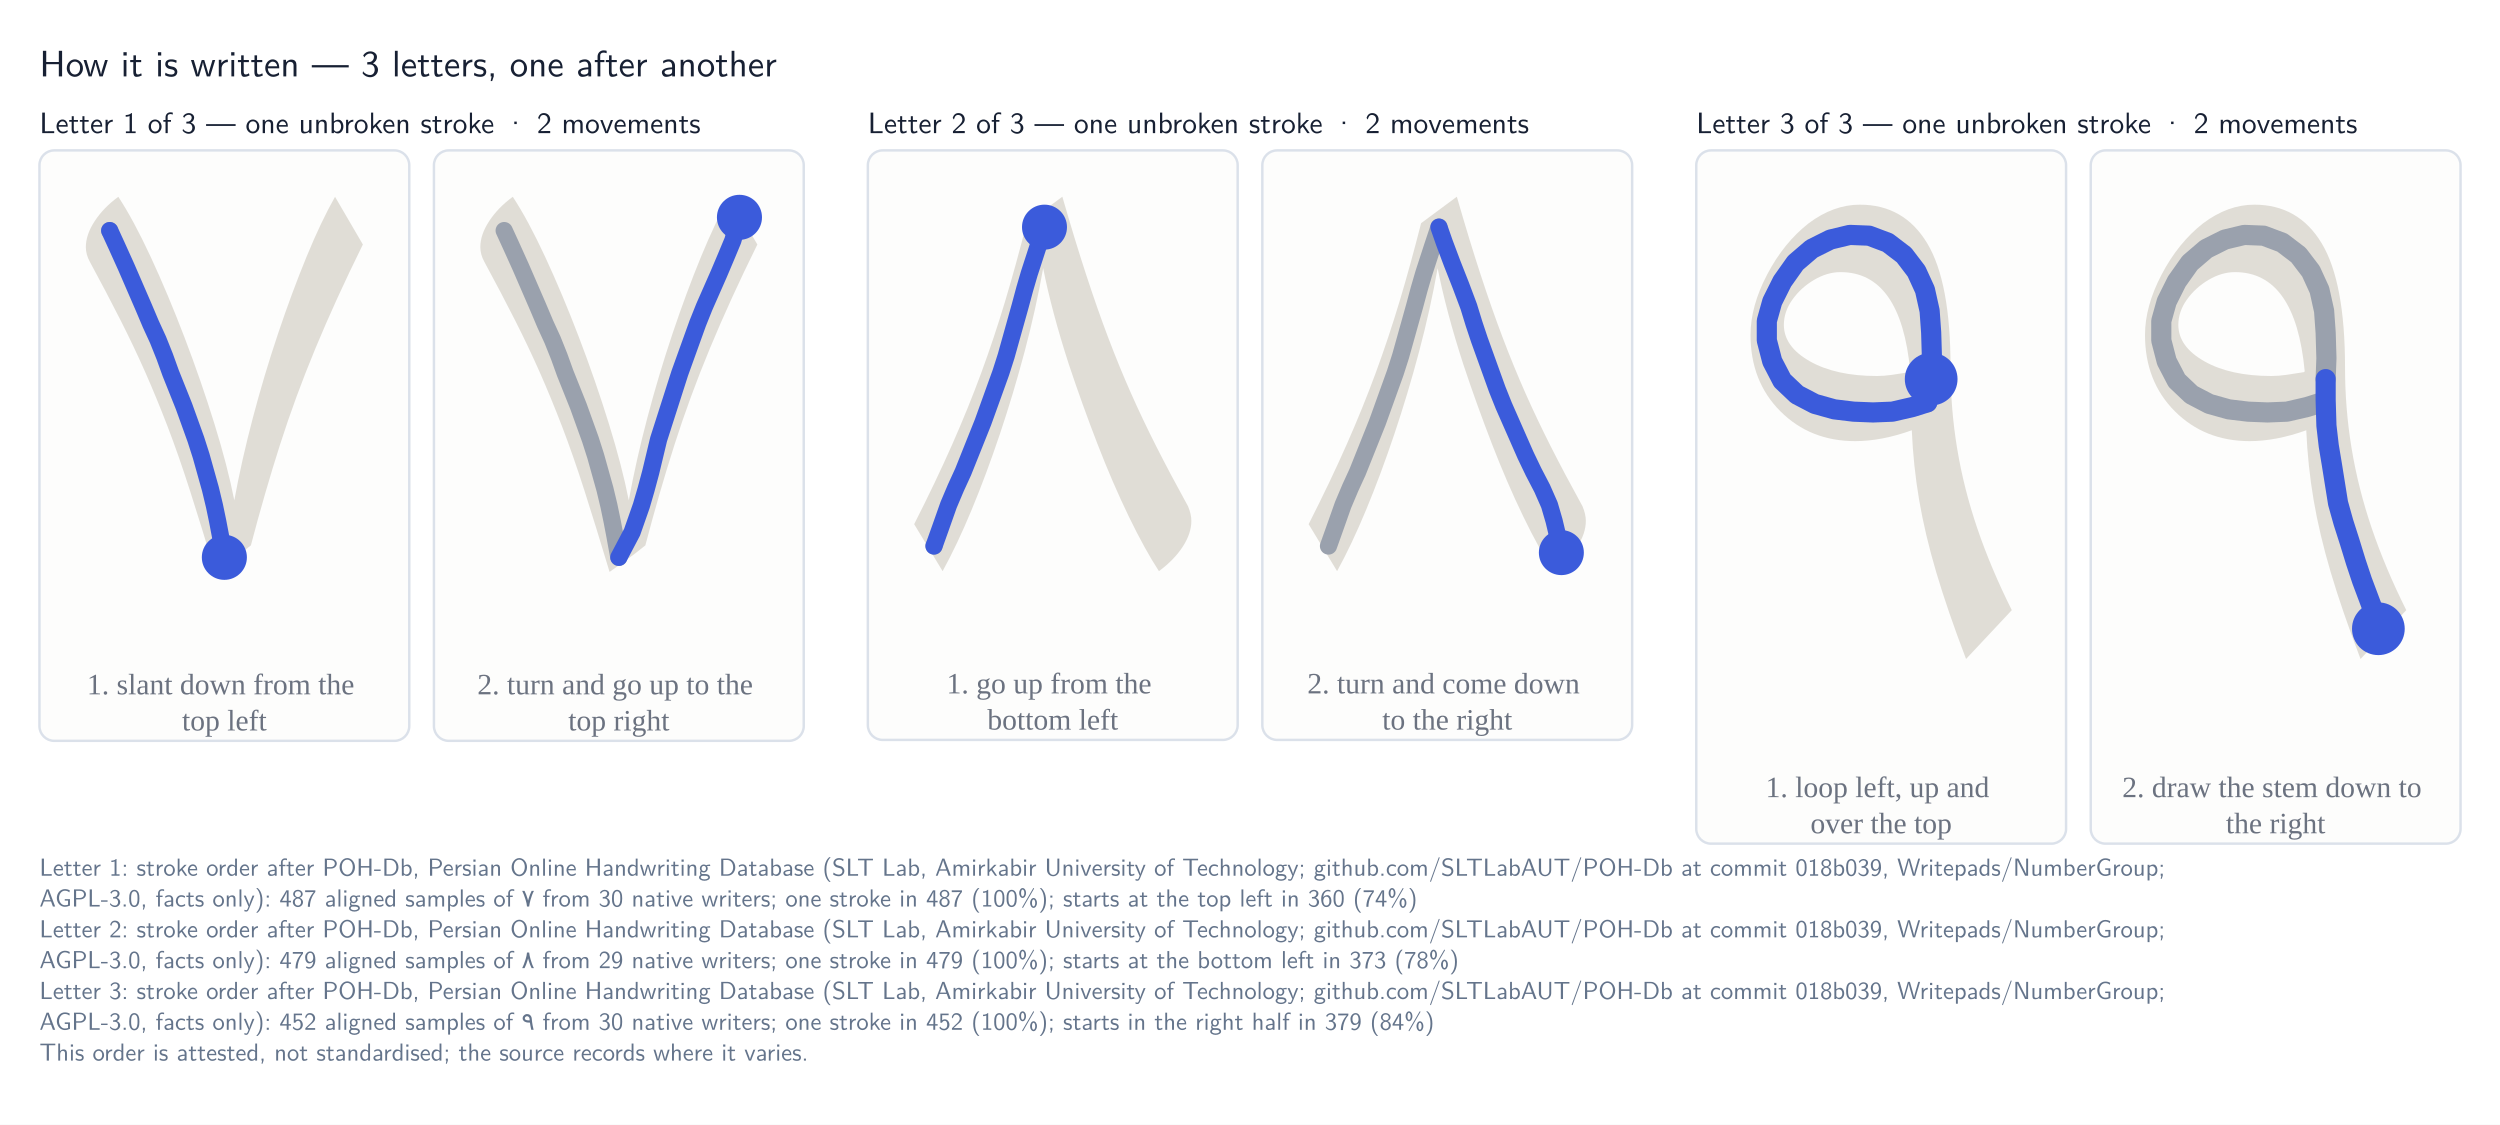
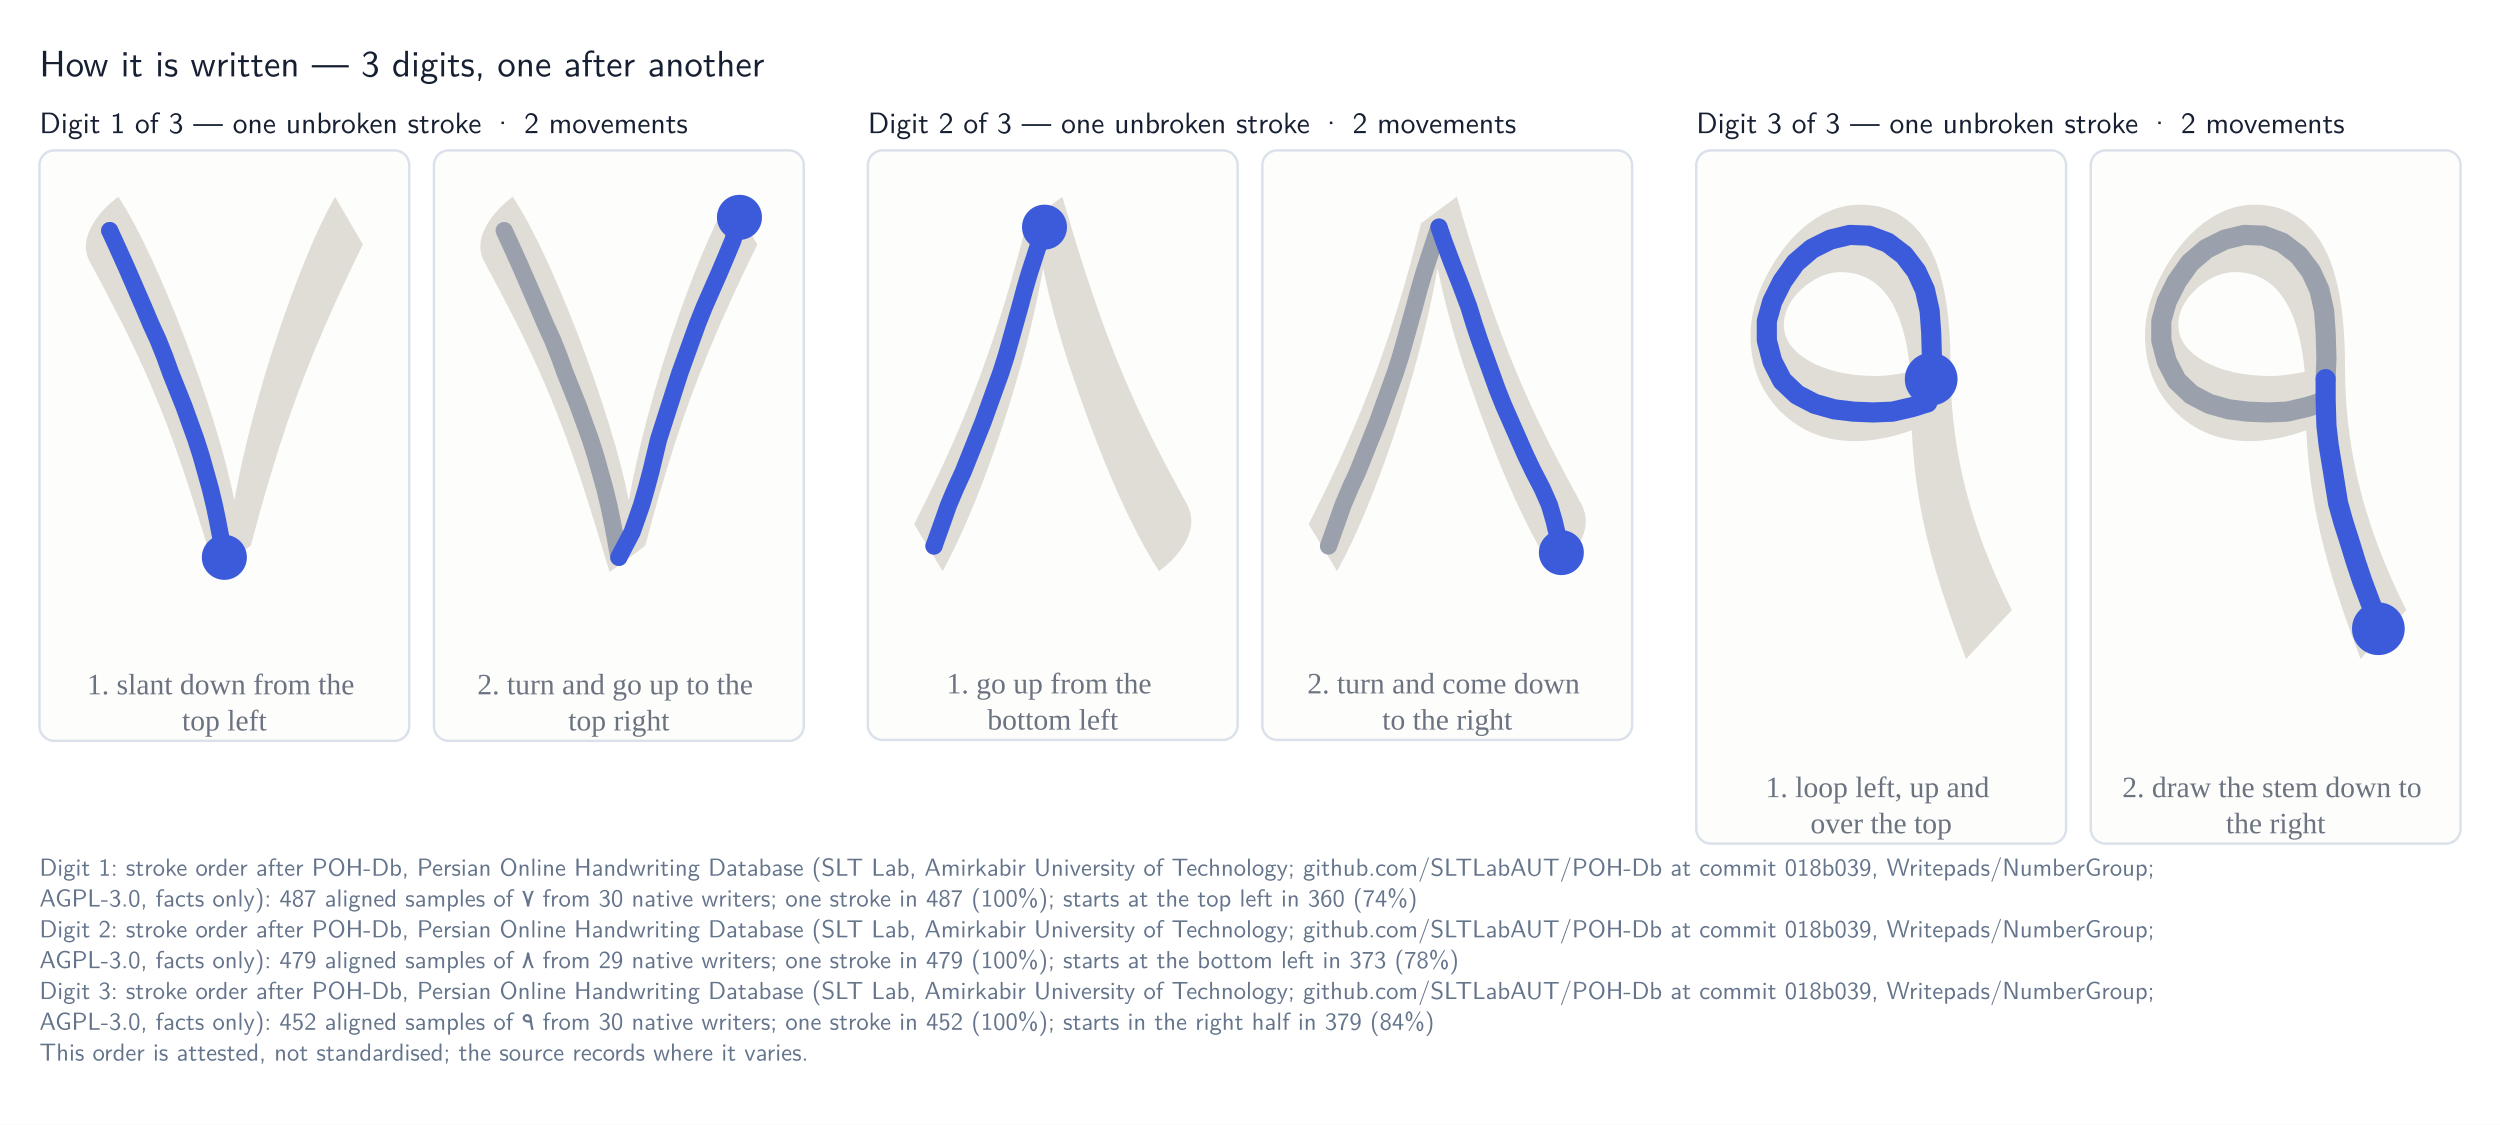
- <svg xmlns="http://www.w3.org/2000/svg" width="1014" height="456.19" viewBox="0 0 1014 456.19" role="img" aria-label="How to write ۷ ۸ ۹: 3 letters, ۷, ۸, ۹, one after another">
+ <svg xmlns="http://www.w3.org/2000/svg" width="1014" height="456.19" viewBox="0 0 1014 456.19" role="img" aria-label="How to write ۷ ۸ ۹: 3 digits, ۷, ۸, ۹, one after another">
  <rect x="0" y="0" width="1014" height="456.19" fill="#ffffff" />
-   <text x="16" y="31" font-family="Latin Modern Sans, sans-serif" font-size="15" fill="#172033">How it is written — 3 letters, one after another</text>
-   <text x="16" y="54" font-family="Latin Modern Sans, sans-serif" font-size="12" fill="#172033">Letter 1 of 3 — one unbroken stroke · 2 movements</text>
+   <text x="16" y="31" font-family="Latin Modern Sans, sans-serif" font-size="15" fill="#172033">How it is written — 3 digits, one after another</text>
+   <text x="16" y="54" font-family="Latin Modern Sans, sans-serif" font-size="12" fill="#172033">Digit 1 of 3 — one unbroken stroke · 2 movements</text>
  <rect x="16" y="61" width="150" height="239.49" rx="6" fill="#fdfdfc" stroke="#dbe1ea" stroke-width="1" />
  <svg x="16" y="61" width="150" height="239.49" viewBox="-61 -636 558 890.9" preserveAspectRatio="xMidYMid meet" overflow="hidden">
    <g transform="scale(1,-1)">
      <path class="ductus__glyph" d="M204 0Q183 70 166 123Q149 176 132.5 219Q116 262 99 300.5Q82 339 61.5 379.5Q41 420 15 468Q9 479 9 490Q9 509 22.5 529.5Q36 550 58 566Q81 531 107 475Q133 419 158 353.5Q183 288 203 223.5Q223 159 233 108Q244 168 261 232.5Q278 297 299 359.5Q320 422 342 475.5Q364 529 385 566L427 494Q386 411 355.5 337.5Q325 264 302 192Q279 120 258 40Q242 27 228.5 17.5Q215 8 204 0Z" fill="#e0ddd6" fill-rule="nonzero" />
      <path class="ductus__done" d="M45 515 L45 515" fill="none" stroke="#9aa1ad" stroke-width="26" stroke-linecap="round" stroke-linejoin="round" />
      <path class="ductus__pen" d="M45 515 L56 491 L70 460 L83 430 L96 400 L107 374 L118 350 L128 325 L137 300 L147 275 L157 250 L166 225 L175 200 L183 175 L190 150 L197 125 L203 100 L208 76 L212 55 L218 22" fill="none" stroke="#3b5bdb" stroke-width="26" stroke-linecap="round" stroke-linejoin="round" />
      <circle class="ductus__tip" cx="218" cy="22" r="34" fill="#3b5bdb" />
    </g>
    <text class="ductus__caption" x="218" y="184.7" text-anchor="middle" font-size="44.7" fill="#6b7280">
      <tspan x="218" y="184.7">1. slant down from the</tspan>
      <tspan x="218" y="239.2">top left</tspan>
    </text>
  </svg>
  <rect x="176" y="61" width="150" height="239.49" rx="6" fill="#fdfdfc" stroke="#dbe1ea" stroke-width="1" />
  <svg x="176" y="61" width="150" height="239.49" viewBox="-61 -636 558 890.9" preserveAspectRatio="xMidYMid meet" overflow="hidden">
    <g transform="scale(1,-1)">
      <path class="ductus__glyph" d="M204 0Q183 70 166 123Q149 176 132.5 219Q116 262 99 300.5Q82 339 61.5 379.5Q41 420 15 468Q9 479 9 490Q9 509 22.5 529.5Q36 550 58 566Q81 531 107 475Q133 419 158 353.5Q183 288 203 223.5Q223 159 233 108Q244 168 261 232.5Q278 297 299 359.5Q320 422 342 475.5Q364 529 385 566L427 494Q386 411 355.5 337.5Q325 264 302 192Q279 120 258 40Q242 27 228.5 17.5Q215 8 204 0Z" fill="#e0ddd6" fill-rule="nonzero" />
      <path class="ductus__done" d="M45 515 L56 491 L70 460 L83 430 L96 400 L107 374 L118 350 L128 325 L137 300 L147 275 L157 250 L166 225 L175 200 L183 175 L190 150 L197 125 L203 100 L208 76 L212 55 L218 22 L218 22" fill="none" stroke="#9aa1ad" stroke-width="26" stroke-linecap="round" stroke-linejoin="round" />
      <path class="ductus__pen" d="M218 22 L238 60 L252 100 L259 124 L266 150 L272 175 L278 200 L286 225 L294 250 L302 275 L310 300 L319 325 L328 350 L337 375 L347 400 L358 425 L369 450 L380 476 L390 500 L400 535" fill="none" stroke="#3b5bdb" stroke-width="26" stroke-linecap="round" stroke-linejoin="round" />
      <circle class="ductus__tip" cx="400" cy="535" r="34" fill="#3b5bdb" />
    </g>
    <text class="ductus__caption" x="218" y="184.7" text-anchor="middle" font-size="44.7" fill="#6b7280">
      <tspan x="218" y="184.7">2. turn and go up to the</tspan>
      <tspan x="218" y="239.2">top right</tspan>
    </text>
  </svg>
-   <text x="352" y="54" font-family="Latin Modern Sans, sans-serif" font-size="12" fill="#172033">Letter 2 of 3 — one unbroken stroke · 2 movements</text>
+   <text x="352" y="54" font-family="Latin Modern Sans, sans-serif" font-size="12" fill="#172033">Digit 2 of 3 — one unbroken stroke · 2 movements</text>
  <rect x="352" y="61" width="150" height="239.11" rx="6" fill="#fdfdfc" stroke="#dbe1ea" stroke-width="1" />
  <svg x="352" y="61" width="150" height="239.11" viewBox="-62 -636 559 891.1" preserveAspectRatio="xMidYMid meet" overflow="hidden">
    <g transform="scale(1,-1)">
      <path class="ductus__glyph" d="M51 0L8 71Q41 136 65.5 191.5Q90 247 109.5 300Q129 353 145.5 408Q162 463 178 526L232 566Q251 500 268 448Q285 396 301.5 352.5Q318 309 335.5 269.5Q353 230 374 188.5Q395 147 422 98Q427 86 427 76Q427 57 414 37Q401 17 378 0Q357 32 332.5 82.5Q308 133 285 192.5Q262 252 242 312Q229 352 219 389.5Q209 427 203 458Q192 396 175 332Q158 268 137.5 207Q117 146 95 93Q73 40 51 0Z" fill="#e0ddd6" fill-rule="nonzero" />
      <path class="ductus__done" d="M38 38 L38 38" fill="none" stroke="#9aa1ad" stroke-width="26" stroke-linecap="round" stroke-linejoin="round" />
      <path class="ductus__pen" d="M38 38 L48 66 L60 100 L71 126 L82 150 L92 175 L102 200 L112 225 L121 250 L130 275 L139 300 L147 325 L154 350 L161 375 L168 400 L175 426 L182 450 L195 490 L205 520" fill="none" stroke="#3b5bdb" stroke-width="26" stroke-linecap="round" stroke-linejoin="round" />
      <circle class="ductus__tip" cx="205" cy="520" r="34" fill="#3b5bdb" />
    </g>
    <text class="ductus__caption" x="217.5" y="184.8" text-anchor="middle" font-size="44.8" fill="#6b7280">
      <tspan x="217.5" y="184.8">1. go up from the</tspan>
      <tspan x="217.5" y="239.5">bottom left</tspan>
    </text>
  </svg>
  <rect x="512" y="61" width="150" height="239.11" rx="6" fill="#fdfdfc" stroke="#dbe1ea" stroke-width="1" />
  <svg x="512" y="61" width="150" height="239.11" viewBox="-62 -636 559 891.1" preserveAspectRatio="xMidYMid meet" overflow="hidden">
    <g transform="scale(1,-1)">
      <path class="ductus__glyph" d="M51 0L8 71Q41 136 65.5 191.5Q90 247 109.5 300Q129 353 145.5 408Q162 463 178 526L232 566Q251 500 268 448Q285 396 301.5 352.5Q318 309 335.5 269.5Q353 230 374 188.5Q395 147 422 98Q427 86 427 76Q427 57 414 37Q401 17 378 0Q357 32 332.5 82.5Q308 133 285 192.5Q262 252 242 312Q229 352 219 389.5Q209 427 203 458Q192 396 175 332Q158 268 137.5 207Q117 146 95 93Q73 40 51 0Z" fill="#e0ddd6" fill-rule="nonzero" />
      <path class="ductus__done" d="M38 38 L48 66 L60 100 L71 126 L82 150 L92 175 L102 200 L112 225 L121 250 L130 275 L139 300 L147 325 L154 350 L161 375 L168 400 L175 426 L182 450 L195 490 L205 520 L205 520" fill="none" stroke="#9aa1ad" stroke-width="26" stroke-linecap="round" stroke-linejoin="round" />
      <path class="ductus__pen" d="M205 520 L213 497 L225 465 L238 432 L250 400 L258 374 L266 350 L275 325 L284 300 L293 275 L303 250 L314 225 L325 200 L336 175 L348 150 L361 125 L372 100 L379 76 L384 55 L390 28" fill="none" stroke="#3b5bdb" stroke-width="26" stroke-linecap="round" stroke-linejoin="round" />
      <circle class="ductus__tip" cx="390" cy="28" r="34" fill="#3b5bdb" />
    </g>
    <text class="ductus__caption" x="217.5" y="184.8" text-anchor="middle" font-size="44.8" fill="#6b7280">
      <tspan x="217.5" y="184.8">2. turn and come down</tspan>
      <tspan x="217.5" y="239.5">to the right</tspan>
    </text>
  </svg>
-   <text x="688" y="54" font-family="Latin Modern Sans, sans-serif" font-size="12" fill="#172033">Letter 3 of 3 — one unbroken stroke · 2 movements</text>
+   <text x="688" y="54" font-family="Latin Modern Sans, sans-serif" font-size="12" fill="#172033">Digit 3 of 3 — one unbroken stroke · 2 movements</text>
  <rect x="688" y="61" width="150" height="281.19" rx="6" fill="#fdfdfc" stroke="#dbe1ea" stroke-width="1" />
  <svg x="688" y="61" width="150" height="281.19" viewBox="-3 -655 477 894.2" preserveAspectRatio="xMidYMid meet" overflow="hidden">
    <g transform="scale(1,-1)">
      <path class="ductus__glyph" d="M345 -1Q321 62 306.5 111Q292 160 284.5 204Q277 248 275 294Q236 280 202 280Q144 280 105.5 318.5Q67 357 67 417Q67 454 88.5 495Q110 536 142 561Q174 585 208 585Q265 585 295 535Q325 485 325 375Q325 322 333.5 270.5Q342 219 359.5 167.5Q377 116 404 62L345 -1ZM230 364Q239 364 249.5 365.5Q260 367 272 369L273 370Q267 434 244.5 466Q222 498 183 498Q166 498 149 488Q132 478 121 462.5Q110 447 110 430Q110 402 143.5 383Q177 364 230 364Z" fill="#e0ddd6" fill-rule="nonzero" />
      <path class="ductus__done" d="M295 330 L295 330" fill="none" stroke="#9aa1ad" stroke-width="26" stroke-linecap="round" stroke-linejoin="round" />
      <path class="ductus__pen" d="M295 330 L276 324 L250 318 L225 317 L200 318 L175 321 L150 328 L127 340 L108 358 L95 383 L88 410 L88 435 L95 460 L108 486 L125 510 L146 528 L170 540 L195 546 L220 545 L244 536 L265 520 L281 499 L292 475 L298 448 L300 420 L301 387 L300 360" fill="none" stroke="#3b5bdb" stroke-width="26" stroke-linecap="round" stroke-linejoin="round" />
      <circle class="ductus__tip" cx="300" cy="360" r="34" fill="#3b5bdb" />
    </g>
    <text class="ductus__caption" x="235.5" y="179.2" text-anchor="middle" font-size="38.2" fill="#6b7280">
      <tspan x="235.5" y="179.2">1. loop left, up and</tspan>
      <tspan x="235.5" y="225.8">over the top</tspan>
    </text>
  </svg>
  <rect x="848" y="61" width="150" height="281.19" rx="6" fill="#fdfdfc" stroke="#dbe1ea" stroke-width="1" />
  <svg x="848" y="61" width="150" height="281.19" viewBox="-3 -655 477 894.2" preserveAspectRatio="xMidYMid meet" overflow="hidden">
    <g transform="scale(1,-1)">
      <path class="ductus__glyph" d="M345 -1Q321 62 306.5 111Q292 160 284.5 204Q277 248 275 294Q236 280 202 280Q144 280 105.5 318.5Q67 357 67 417Q67 454 88.5 495Q110 536 142 561Q174 585 208 585Q265 585 295 535Q325 485 325 375Q325 322 333.5 270.5Q342 219 359.5 167.5Q377 116 404 62L345 -1ZM230 364Q239 364 249.5 365.5Q260 367 272 369L273 370Q267 434 244.5 466Q222 498 183 498Q166 498 149 488Q132 478 121 462.5Q110 447 110 430Q110 402 143.5 383Q177 364 230 364Z" fill="#e0ddd6" fill-rule="nonzero" />
      <path class="ductus__done" d="M295 330 L276 324 L250 318 L225 317 L200 318 L175 321 L150 328 L127 340 L108 358 L95 383 L88 410 L88 435 L95 460 L108 486 L125 510 L146 528 L170 540 L195 546 L220 545 L244 536 L265 520 L281 499 L292 475 L298 448 L300 420 L301 387 L300 360 L300 360" fill="none" stroke="#9aa1ad" stroke-width="26" stroke-linecap="round" stroke-linejoin="round" />
      <path class="ductus__pen" d="M300 360 L300 333 L301 300 L304 274 L308 250 L312 225 L316 200 L323 175 L331 150 L339 124 L347 100 L362 60 L368 38" fill="none" stroke="#3b5bdb" stroke-width="26" stroke-linecap="round" stroke-linejoin="round" />
      <circle class="ductus__tip" cx="368" cy="38" r="34" fill="#3b5bdb" />
    </g>
    <text class="ductus__caption" x="235.5" y="179.2" text-anchor="middle" font-size="38.2" fill="#6b7280">
      <tspan x="235.5" y="179.2">2. draw the stem down to</tspan>
      <tspan x="235.5" y="225.8">the right</tspan>
    </text>
  </svg>
-   <text x="16" y="355.19" font-family="Latin Modern Sans, sans-serif" font-size="10" fill="#64748b">Letter 1: stroke order after POH-Db, Persian Online Handwriting Database (SLT Lab, Amirkabir University of Technology; github.com/SLTLabAUT/POH-Db at commit 018b039, Writepads/NumberGroup;</text>
+   <text x="16" y="355.19" font-family="Latin Modern Sans, sans-serif" font-size="10" fill="#64748b">Digit 1: stroke order after POH-Db, Persian Online Handwriting Database (SLT Lab, Amirkabir University of Technology; github.com/SLTLabAUT/POH-Db at commit 018b039, Writepads/NumberGroup;</text>
  <text x="16" y="367.69" font-family="Latin Modern Sans, sans-serif" font-size="10" fill="#64748b">AGPL-3.0, facts only): 487 aligned samples of ۷ from 30 native writers; one stroke in 487 (100%); starts at the top left in 360 (74%)</text>
-   <text x="16" y="380.19" font-family="Latin Modern Sans, sans-serif" font-size="10" fill="#64748b">Letter 2: stroke order after POH-Db, Persian Online Handwriting Database (SLT Lab, Amirkabir University of Technology; github.com/SLTLabAUT/POH-Db at commit 018b039, Writepads/NumberGroup;</text>
+   <text x="16" y="380.19" font-family="Latin Modern Sans, sans-serif" font-size="10" fill="#64748b">Digit 2: stroke order after POH-Db, Persian Online Handwriting Database (SLT Lab, Amirkabir University of Technology; github.com/SLTLabAUT/POH-Db at commit 018b039, Writepads/NumberGroup;</text>
  <text x="16" y="392.69" font-family="Latin Modern Sans, sans-serif" font-size="10" fill="#64748b">AGPL-3.0, facts only): 479 aligned samples of ۸ from 29 native writers; one stroke in 479 (100%); starts at the bottom left in 373 (78%)</text>
-   <text x="16" y="405.19" font-family="Latin Modern Sans, sans-serif" font-size="10" fill="#64748b">Letter 3: stroke order after POH-Db, Persian Online Handwriting Database (SLT Lab, Amirkabir University of Technology; github.com/SLTLabAUT/POH-Db at commit 018b039, Writepads/NumberGroup;</text>
+   <text x="16" y="405.19" font-family="Latin Modern Sans, sans-serif" font-size="10" fill="#64748b">Digit 3: stroke order after POH-Db, Persian Online Handwriting Database (SLT Lab, Amirkabir University of Technology; github.com/SLTLabAUT/POH-Db at commit 018b039, Writepads/NumberGroup;</text>
  <text x="16" y="417.69" font-family="Latin Modern Sans, sans-serif" font-size="10" fill="#64748b">AGPL-3.0, facts only): 452 aligned samples of ۹ from 30 native writers; one stroke in 452 (100%); starts in the right half in 379 (84%)</text>
  <text x="16" y="430.19" font-family="Latin Modern Sans, sans-serif" font-size="10" fill="#64748b">This order is attested, not standardised; the source records where it varies.</text>
</svg>
